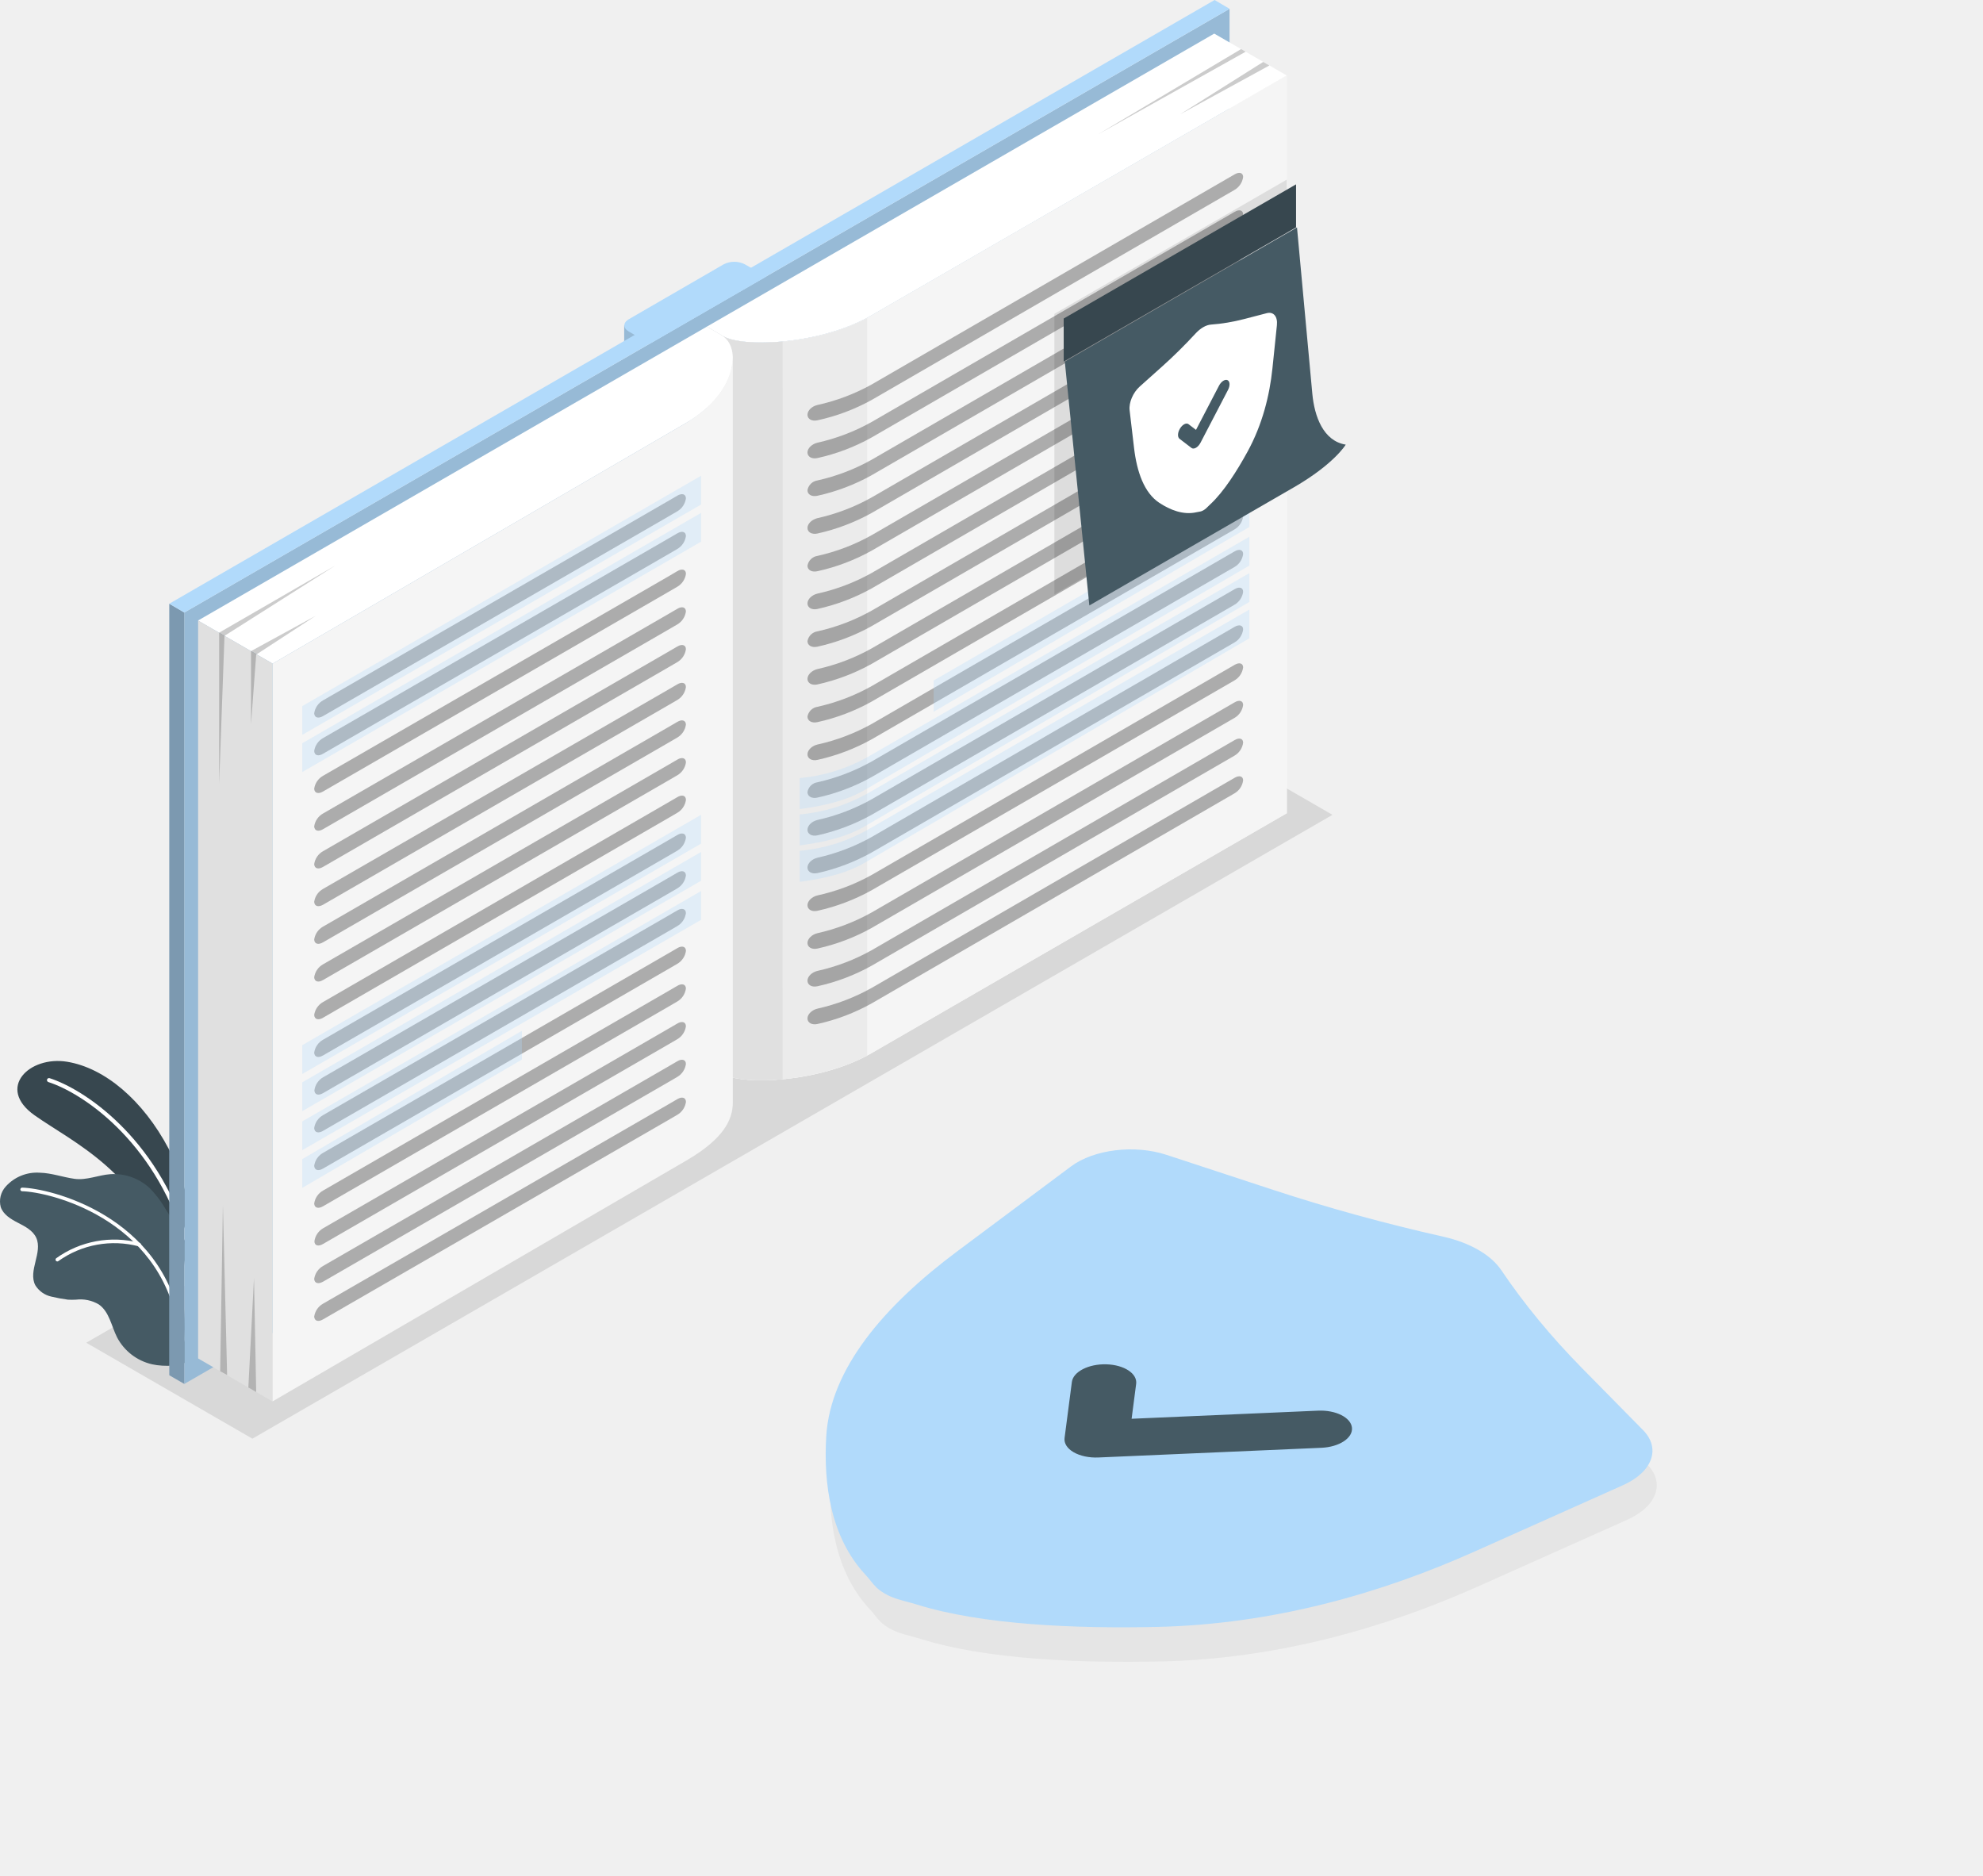
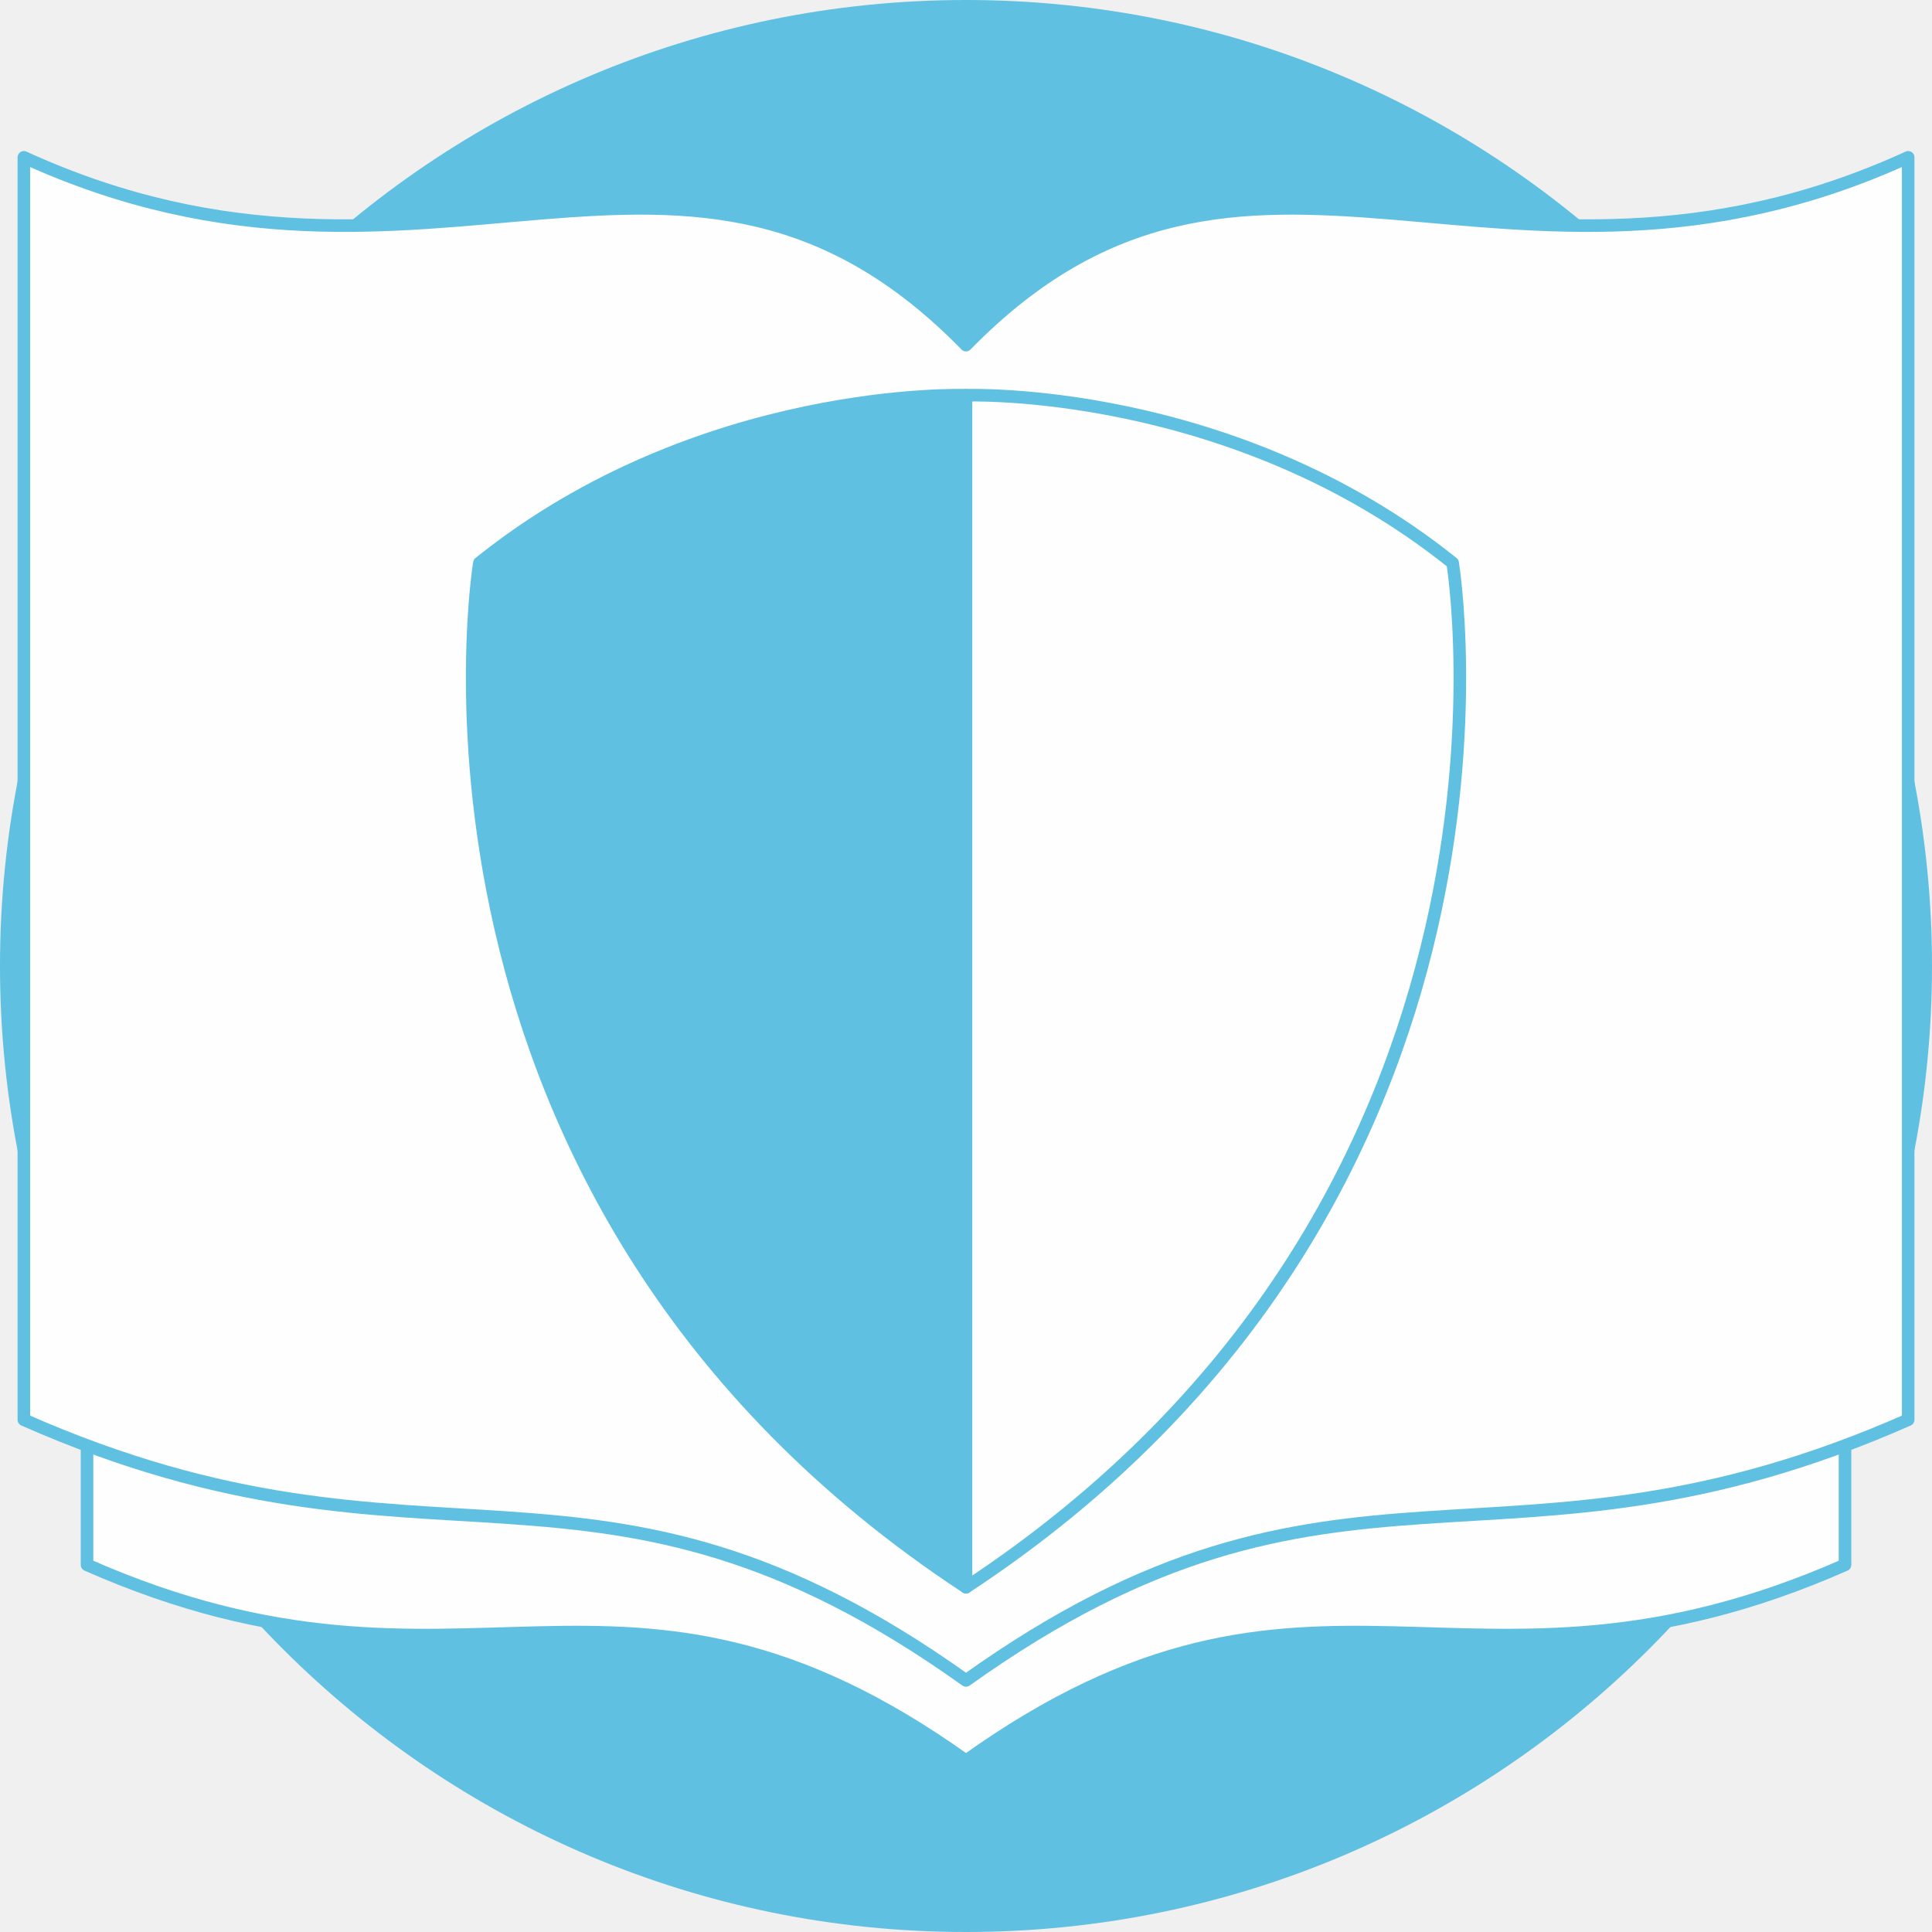
- <svg xmlns="http://www.w3.org/2000/svg" width="333" height="315" viewBox="0 0 333 315" fill="none">
-   <path d="M167.491 315C258.899 315 333 272.202 333 219.409C333 166.615 258.899 123.817 167.491 123.817C76.083 123.817 1.982 166.615 1.982 219.409C1.982 272.202 76.083 315 167.491 315Z" fill="#F0F0F0" />
-   <path opacity="0.05" d="M196.605 199.715C191.27 197.962 184.42 198.793 180.58 201.658L161.428 215.948C149.221 225.056 140.138 235.63 139.471 247.017C139.007 254.93 140.179 263.936 146.079 270.249C146.428 270.622 146.7 270.962 146.956 271.282C147.559 272.036 148.073 272.679 149.294 273.384C150.516 274.09 151.63 274.387 152.936 274.735C153.489 274.883 154.077 275.04 154.722 275.241C165.67 278.651 181.312 279.291 195.017 278.987C214.555 278.554 232.675 273.337 248.304 266.35L273.268 255.19C278.228 252.972 279.666 249.016 276.633 245.935L266.401 235.543C261.198 230.26 256.665 224.761 252.833 219.086C251.088 216.501 247.568 214.468 243.092 213.46C233.267 211.247 223.744 208.629 214.597 205.624L196.605 199.715Z" fill="black" />
-   <rect x="173.741" y="223.647" width="56.488" height="29.703" fill="#455A64" />
-   <path fill-rule="evenodd" clip-rule="evenodd" d="M195.88 193.919C190.546 192.167 183.695 192.997 179.856 195.862L160.704 210.152C148.496 219.261 139.414 229.834 138.747 241.221C138.283 249.134 139.455 258.14 145.355 264.453C145.704 264.826 145.976 265.166 146.232 265.486C146.835 266.24 147.349 266.883 148.57 267.588C149.792 268.294 150.905 268.591 152.212 268.94C152.765 269.087 153.353 269.244 153.998 269.445C164.946 272.855 180.588 273.495 194.293 273.191C213.831 272.758 231.951 267.541 247.58 260.554L272.544 249.394C277.504 247.177 278.942 243.22 275.909 240.139L265.677 229.748C260.474 224.465 255.94 218.965 252.109 213.29C250.364 210.705 246.843 208.672 242.368 207.664C232.543 205.451 223.02 202.833 213.873 199.828L195.88 193.919ZM221.905 243.113C224.89 242.983 227.186 241.482 227.033 239.761C226.879 238.039 224.334 236.749 221.349 236.878L190.028 238.24L190.792 232.378C191.017 230.654 188.782 229.184 185.801 229.096C182.82 229.007 180.222 230.333 179.997 232.057L178.771 241.463C178.654 242.36 179.21 243.233 180.296 243.861C181.382 244.488 182.894 244.809 184.447 244.741L221.905 243.113Z" fill="#B1DAFB" />
-   <path opacity="0.1" d="M42.385 241.583L14.482 225.471L195.858 120.716L223.761 136.827L42.385 241.583Z" fill="black" />
-   <path d="M32.942 211.127C32.942 211.127 32.637 201.05 28.321 192.892C24.005 184.735 17.588 179.323 11.266 178.288C4.944 177.252 -0.683 182.685 5.791 187.271C12.266 191.857 24.019 196.978 28.328 212.482L32.942 211.127Z" fill="#37474F" />
-   <path d="M31.29 208.381H31.363C31.448 208.353 31.519 208.293 31.561 208.213C31.603 208.133 31.613 208.04 31.587 207.954C26.25 190.85 14.04 182.873 8.333 181.048C8.29 181.034 8.245 181.029 8.2 181.032C8.156 181.036 8.112 181.048 8.072 181.069C8.032 181.089 7.996 181.118 7.967 181.152C7.938 181.186 7.916 181.226 7.902 181.269C7.888 181.312 7.883 181.357 7.887 181.401C7.891 181.446 7.903 181.49 7.923 181.53C7.944 181.57 7.972 181.606 8.006 181.635C8.041 181.664 8.08 181.686 8.123 181.7C13.714 183.489 25.678 191.32 30.936 208.157C30.96 208.229 31.009 208.291 31.073 208.332C31.138 208.373 31.214 208.39 31.29 208.381Z" fill="white" />
-   <path d="M0.121 202.68C0.548 203.955 1.823 204.715 3.018 205.331C4.213 205.947 5.516 206.614 6.081 207.838C7.211 210.301 4.683 213.38 5.922 215.807C6.22 216.292 6.612 216.713 7.076 217.042C7.541 217.372 8.067 217.605 8.623 217.727C9.543 217.945 10.473 218.117 11.411 218.241C11.857 218.266 12.305 218.266 12.751 218.241C14.083 218.075 15.433 218.355 16.589 219.038C18.349 220.255 18.704 222.66 19.66 224.573C20.257 225.707 21.092 226.698 22.108 227.479C23.125 228.259 24.298 228.81 25.547 229.093C27.633 229.564 30.834 229.39 31.464 228.507C31.949 227.84 30.914 225.609 30.965 224.761C31.094 222.649 31.023 220.529 30.755 218.429C30.594 217.472 30.55 216.499 30.624 215.532C30.733 214.452 30.834 213.358 30.928 212.301C31.022 211.243 31.392 210.243 31.08 209.026C30.731 207.879 30.214 206.79 29.545 205.795C28.93 204.795 28.307 203.795 27.677 202.81C26.971 201.611 26.12 200.504 25.142 199.514C24.258 198.693 23.215 198.061 22.078 197.657C20.941 197.254 19.734 197.087 18.53 197.167C16.538 197.312 14.518 198.232 12.512 197.949C10.506 197.667 8.681 196.971 6.66 196.92C5.596 196.85 4.53 197.022 3.542 197.425C2.555 197.828 1.672 198.451 0.961 199.246C0.547 199.703 0.253 200.257 0.106 200.857C-0.04 201.456 -0.035 202.083 0.121 202.68Z" fill="#455A64" />
-   <path d="M30.219 223.116C30.258 223.11 30.296 223.096 30.33 223.075C30.364 223.055 30.394 223.027 30.417 222.995C30.441 222.963 30.458 222.926 30.467 222.887C30.477 222.848 30.478 222.808 30.472 222.769C27.307 203.991 8.261 199.528 3.72 199.427C3.639 199.427 3.562 199.459 3.505 199.516C3.448 199.573 3.416 199.65 3.416 199.731C3.416 199.812 3.448 199.889 3.505 199.946C3.562 200.003 3.639 200.035 3.72 200.035C8.167 200.129 26.793 204.498 29.886 222.87C29.9 222.946 29.942 223.013 30.004 223.059C30.065 223.104 30.142 223.125 30.219 223.116Z" fill="white" />
-   <path d="M9.651 211.822C9.713 211.817 9.771 211.791 9.818 211.75C11.747 210.374 13.955 209.44 16.285 209.014C18.616 208.588 21.012 208.681 23.302 209.287C23.341 209.296 23.381 209.298 23.42 209.292C23.46 209.286 23.497 209.272 23.531 209.251C23.565 209.23 23.594 209.203 23.617 209.17C23.64 209.138 23.656 209.101 23.665 209.062C23.674 209.024 23.676 208.984 23.67 208.944C23.664 208.905 23.65 208.867 23.629 208.834C23.608 208.8 23.58 208.771 23.548 208.748C23.515 208.725 23.479 208.708 23.44 208.7C21.059 208.074 18.569 207.981 16.148 208.428C13.727 208.875 11.434 209.851 9.434 211.286C9.373 211.338 9.335 211.412 9.327 211.491C9.319 211.571 9.342 211.65 9.391 211.714C9.423 211.751 9.463 211.78 9.508 211.798C9.553 211.817 9.602 211.825 9.651 211.822Z" fill="white" />
-   <path d="M107.006 54.638H104.818V57.528H107.006V54.638Z" fill="#B1DAFB" />
-   <path opacity="0.15" d="M107.006 54.638H104.818V57.528H107.006V54.638Z" fill="black" />
-   <path d="M30.95 102.858L206.475 1.485V131.017L30.95 232.39V102.858Z" fill="#B1DAFB" />
-   <path opacity="0.15" d="M30.95 102.858L206.475 1.485V131.017L30.95 232.39V102.858Z" fill="black" />
-   <path d="M118.701 54.848L121.403 56.442C124.734 58.405 137.748 57.927 146.359 52.957L216.085 12.678L203.904 5.643L118.701 54.848Z" fill="white" />
-   <path d="M216.099 12.685L146.373 52.957C137.762 57.941 124.741 58.412 121.417 56.456L118.701 54.848V178.729L121.403 180.323C124.741 182.286 137.755 181.808 146.366 176.839L216.049 136.573H216.092L216.099 12.685Z" fill="#FAFAFA" />
-   <path d="M216.099 12.685L146.373 52.957C137.762 57.941 124.741 58.412 121.417 56.456L118.701 54.848V178.729L121.403 180.323C124.741 182.286 137.755 181.808 146.366 176.839L216.092 136.559L216.099 12.685Z" fill="#F5F5F5" />
-   <path d="M145.627 53.4C137.038 57.993 124.625 58.384 121.417 56.486L118.701 54.849V178.73L121.403 180.324C124.647 182.229 137.024 181.831 145.62 177.245L145.627 53.4Z" fill="#EBEBEB" />
-   <path d="M131.426 57.355C126.885 57.775 123.018 57.399 121.417 56.457L118.701 54.849V178.73L121.403 180.324C123.018 181.273 126.885 181.65 131.418 181.229L131.426 57.355Z" fill="#E0E0E0" />
-   <path d="M121.222 56.334C124.553 58.304 123.814 66.027 115.218 71.025L45.782 111.436L33.246 104.205L118.701 54.849L121.222 56.334Z" fill="white" />
-   <path d="M33.267 104.205L45.782 111.435V235.339L33.267 228.109V104.205Z" fill="#E0E0E0" />
-   <path d="M115.218 71.018L112.111 72.829L45.781 111.435V235.317L115.218 194.899C121.526 191.234 123.039 188.032 123.061 185.17V59.593C123.046 64.1 120.331 67.838 115.218 71.018Z" fill="#F5F5F5" />
-   <path d="M28.43 101.373L30.95 102.858V232.39L28.43 230.934V101.373Z" fill="#B1DAFB" />
-   <path opacity="0.3" d="M28.43 101.373L30.95 102.858V232.39L28.43 230.934V101.373Z" fill="black" />
-   <path d="M28.43 101.373L203.962 0L206.475 1.478L30.95 102.858L28.43 101.373Z" fill="#B1DAFB" />
-   <path d="M125.089 44.387C124.536 44.104 123.924 43.957 123.304 43.957C122.683 43.957 122.071 44.104 121.519 44.387L105.586 53.609C104.601 54.174 104.601 55.101 105.586 55.666L109.135 57.717L128.688 46.437L125.089 44.387Z" fill="#B1DAFB" />
-   <g opacity="0.3">
-     <path d="M54.248 120.244L112.104 86.811L113.733 85.862C114.125 85.634 114.458 85.319 114.709 84.943C114.96 84.566 115.122 84.137 115.182 83.688C115.182 82.964 114.523 82.761 113.733 83.239L112.104 84.188L54.248 117.607C53.849 117.83 53.508 118.143 53.251 118.52C52.993 118.897 52.826 119.328 52.763 119.78C52.799 120.512 53.436 120.715 54.248 120.244Z" fill="black" />
-     <path d="M54.248 126.569L112.104 93.136L113.734 92.187C114.125 91.959 114.458 91.644 114.709 91.268C114.96 90.891 115.122 90.462 115.182 90.013C115.182 89.289 114.523 89.086 113.734 89.564L112.104 90.513L54.248 123.939C53.849 124.163 53.508 124.475 53.251 124.852C52.993 125.229 52.826 125.661 52.763 126.113C52.799 126.844 53.437 127.055 54.248 126.569Z" fill="black" />
-     <path d="M54.248 132.908L112.111 99.474L113.741 98.525C114.132 98.297 114.466 97.983 114.717 97.606C114.968 97.23 115.129 96.801 115.189 96.352C115.189 95.627 114.53 95.425 113.741 95.903L112.111 96.866L54.248 130.271C53.849 130.494 53.508 130.807 53.251 131.184C52.993 131.561 52.826 131.992 52.763 132.444C52.799 133.176 53.436 133.386 54.248 132.908Z" fill="black" />
-     <path d="M54.248 139.239L112.104 105.805L113.734 104.856C114.125 104.628 114.458 104.314 114.709 103.937C114.96 103.561 115.122 103.132 115.182 102.683C115.182 101.958 114.523 101.756 113.734 102.234L112.104 103.183L54.248 136.602C53.849 136.825 53.508 137.137 53.251 137.514C52.993 137.891 52.826 138.323 52.763 138.775C52.799 139.507 53.437 139.717 54.248 139.239Z" fill="black" />
-     <path d="M54.248 145.571L112.104 112.137L113.734 111.188C114.125 110.96 114.458 110.646 114.709 110.269C114.96 109.893 115.122 109.463 115.182 109.015C115.182 108.29 114.523 108.087 113.734 108.566L112.104 109.515L54.248 142.934C53.849 143.157 53.508 143.469 53.251 143.846C52.993 144.223 52.826 144.655 52.763 145.107C52.799 145.839 53.437 146.049 54.248 145.571Z" fill="black" />
-     <path d="M54.248 151.924L112.104 118.491L113.734 117.542C114.125 117.314 114.458 117 114.709 116.623C114.96 116.246 115.122 115.817 115.182 115.368C115.182 114.644 114.523 114.441 113.734 114.919L112.104 115.868L54.248 149.266C53.849 149.489 53.508 149.801 53.251 150.178C52.993 150.555 52.826 150.987 52.763 151.439C52.799 152.171 53.437 152.381 54.248 151.924Z" fill="black" />
-     <path d="M54.248 158.234L112.104 124.801L113.734 123.852C114.124 123.623 114.458 123.309 114.709 122.932C114.96 122.556 115.122 122.127 115.182 121.678C115.182 120.954 114.523 120.744 113.734 121.222L112.104 122.171L54.248 155.597C53.849 155.821 53.508 156.133 53.251 156.51C52.993 156.887 52.826 157.318 52.763 157.771C52.799 158.502 53.437 158.712 54.248 158.234Z" fill="black" />
-     <path d="M54.248 164.566L112.111 131.132L113.741 130.183C114.131 129.955 114.465 129.641 114.716 129.264C114.967 128.887 115.129 128.459 115.189 128.01C115.189 127.286 114.53 127.076 113.741 127.554L112.111 128.503L54.248 161.929C53.849 162.152 53.508 162.465 53.251 162.842C52.993 163.219 52.826 163.65 52.763 164.102C52.799 164.834 53.436 165.044 54.248 164.566Z" fill="black" />
-     <path d="M54.248 170.897L112.111 137.435L113.741 136.486C114.132 136.258 114.465 135.943 114.716 135.567C114.967 135.19 115.129 134.761 115.189 134.313C115.189 133.588 114.53 133.378 113.741 133.856L112.111 134.805L54.248 168.26C53.849 168.484 53.508 168.796 53.251 169.173C52.993 169.55 52.826 169.982 52.763 170.434C52.799 171.166 53.437 171.376 54.248 170.897Z" fill="black" />
-     <path d="M54.248 177.23L112.104 143.796L113.733 142.847C114.124 142.619 114.458 142.305 114.709 141.928C114.96 141.551 115.121 141.122 115.182 140.674C115.182 139.949 114.523 139.739 113.733 140.217L112.104 141.166L54.248 174.593C53.849 174.816 53.508 175.128 53.251 175.505C52.993 175.882 52.826 176.314 52.763 176.766C52.799 177.498 53.436 177.708 54.248 177.23Z" fill="black" />
-     <path d="M54.248 183.561L112.104 150.127L113.734 149.178C114.124 148.95 114.458 148.636 114.709 148.259C114.96 147.882 115.122 147.454 115.182 147.005C115.182 146.281 114.523 146.07 113.734 146.549L112.104 147.498L54.248 180.902C53.856 181.13 53.522 181.444 53.271 181.821C53.02 182.197 52.859 182.627 52.799 183.076C52.799 183.8 53.437 184.039 54.248 183.561Z" fill="black" />
-     <path d="M54.248 189.893L112.104 156.459L113.733 155.51C114.124 155.282 114.458 154.968 114.709 154.591C114.96 154.214 115.121 153.785 115.182 153.337C115.182 152.612 114.523 152.402 113.733 152.88L112.104 153.83L54.248 187.256C53.849 187.479 53.508 187.791 53.251 188.168C52.993 188.545 52.826 188.977 52.763 189.429C52.799 190.161 53.436 190.371 54.248 189.893Z" fill="black" />
-     <path d="M54.248 196.225L112.111 162.791L113.741 161.842C114.131 161.614 114.465 161.299 114.716 160.923C114.967 160.546 115.129 160.117 115.189 159.669C115.189 158.944 114.53 158.734 113.741 159.212L112.111 160.161L54.248 193.588C53.85 193.811 53.509 194.124 53.251 194.501C52.994 194.878 52.827 195.309 52.763 195.761C52.799 196.493 53.436 196.703 54.248 196.225Z" fill="black" />
-     <path d="M54.248 202.557L112.104 169.123L113.733 168.174C114.124 167.946 114.458 167.631 114.709 167.255C114.96 166.878 115.121 166.449 115.182 166.001C115.182 165.276 114.523 165.066 113.733 165.544L112.104 166.493L54.248 199.92C53.85 200.143 53.509 200.456 53.251 200.833C52.994 201.21 52.827 201.641 52.763 202.093C52.799 202.825 53.436 203.035 54.248 202.557Z" fill="black" />
-     <path d="M54.248 208.888L112.104 175.455L113.734 174.506C114.124 174.277 114.458 173.963 114.709 173.586C114.96 173.21 115.122 172.781 115.182 172.332C115.182 171.608 114.523 171.398 113.734 171.876L112.104 172.825L54.248 206.259C53.857 206.486 53.523 206.801 53.272 207.177C53.021 207.554 52.859 207.983 52.799 208.432C52.799 209.156 53.437 209.366 54.248 208.888Z" fill="black" />
-     <path d="M54.248 215.22L112.104 181.787L113.734 180.838C114.124 180.609 114.458 180.295 114.709 179.918C114.96 179.542 115.122 179.113 115.182 178.664C115.182 177.94 114.523 177.73 113.734 178.208L112.104 179.157L54.248 212.583C53.85 212.807 53.509 213.119 53.252 213.496C52.994 213.873 52.827 214.304 52.763 214.756C52.799 215.488 53.437 215.676 54.248 215.22Z" fill="black" />
-     <path d="M54.248 221.552L112.111 188.147L113.741 187.198C114.131 186.97 114.465 186.655 114.716 186.279C114.967 185.902 115.129 185.473 115.189 185.025C115.189 184.3 114.53 184.09 113.741 184.568L112.111 185.517L54.248 218.915C53.85 219.138 53.509 219.451 53.251 219.828C52.994 220.205 52.827 220.636 52.763 221.088C52.799 221.82 53.436 222.03 54.248 221.552Z" fill="black" />
-   </g>
-   <g opacity="0.3">
-     <path d="M137.277 68.004C136.35 68.214 135.597 68.931 135.597 69.641C135.597 70.351 136.321 70.793 137.277 70.576C140.459 69.886 143.523 68.737 146.373 67.163L207.308 31.89C207.7 31.663 208.034 31.349 208.286 30.972C208.537 30.596 208.698 30.166 208.756 29.716C208.756 28.992 208.09 28.818 207.308 29.289L146.373 64.563C143.525 66.146 140.46 67.305 137.277 68.004Z" fill="black" />
-     <path d="M137.277 74.335C136.35 74.553 135.597 75.27 135.597 75.98C135.597 76.69 136.321 77.125 137.277 76.915C140.461 76.212 143.525 75.047 146.373 73.459L207.308 38.185C207.7 37.959 208.035 37.645 208.286 37.268C208.537 36.891 208.698 36.461 208.756 36.012C208.756 35.288 208.09 35.106 207.308 35.585L146.373 70.858C143.527 72.454 140.462 73.626 137.277 74.335Z" fill="black" />
-     <path d="M137.277 80.675C136.86 80.737 136.472 80.929 136.17 81.224C135.868 81.52 135.668 81.903 135.597 82.32C135.597 83.044 136.321 83.464 137.277 83.247C140.461 82.546 143.525 81.385 146.373 79.799L207.308 44.525C207.7 44.298 208.034 43.984 208.286 43.608C208.537 43.23 208.698 42.801 208.756 42.352C208.756 41.627 208.09 41.453 207.308 41.924L146.373 77.198C143.527 78.794 140.462 79.965 137.277 80.675Z" fill="black" />
-     <path d="M137.277 87.007C136.35 87.224 135.597 87.941 135.597 88.651C135.597 89.361 136.321 89.796 137.277 89.586C140.46 88.882 143.524 87.72 146.373 86.137L207.308 50.856C207.7 50.63 208.035 50.316 208.286 49.94C208.537 49.562 208.698 49.133 208.756 48.683C208.756 47.959 208.09 47.778 207.308 48.256L146.373 83.529C143.527 85.126 140.462 86.297 137.277 87.007Z" fill="black" />
-     <path d="M137.277 93.345C136.86 93.406 136.472 93.598 136.17 93.894C135.868 94.189 135.668 94.573 135.597 94.989C135.597 95.714 136.321 96.134 137.277 95.916C140.461 95.216 143.525 94.054 146.373 92.468L207.308 57.194C207.7 56.968 208.034 56.654 208.286 56.277C208.537 55.9 208.698 55.47 208.756 55.021C208.756 54.297 208.09 54.123 207.308 54.594L146.373 89.867C143.527 91.463 140.462 92.635 137.277 93.345Z" fill="black" />
-     <path d="M137.277 99.677C136.35 99.894 135.597 100.611 135.597 101.321C135.597 102.031 136.321 102.473 137.277 102.256C140.46 101.552 143.524 100.39 146.373 98.808L207.308 63.541C207.7 63.315 208.035 63.001 208.286 62.624C208.537 62.247 208.698 61.817 208.756 61.368C208.756 60.643 208.09 60.462 207.308 60.94L146.373 96.214C143.526 97.805 140.462 98.972 137.277 99.677Z" fill="black" />
-     <path d="M137.277 106.016C136.86 106.077 136.472 106.269 136.17 106.565C135.868 106.86 135.668 107.244 135.597 107.66C135.597 108.385 136.321 108.805 137.277 108.588C140.461 107.887 143.525 106.725 146.373 105.139L207.308 69.866C207.7 69.639 208.034 69.325 208.286 68.948C208.537 68.571 208.698 68.141 208.756 67.692C208.756 66.968 208.09 66.794 207.308 67.265L146.373 102.538C143.527 104.134 140.462 105.306 137.277 106.016Z" fill="black" />
-     <path d="M137.277 112.348C136.35 112.565 135.597 113.282 135.597 113.992C135.597 114.702 136.321 115.144 137.277 114.927C140.46 114.223 143.524 113.061 146.373 111.479L207.308 76.205C207.699 75.978 208.033 75.663 208.284 75.287C208.535 74.91 208.697 74.481 208.756 74.032C208.756 73.307 208.09 73.126 207.308 73.604L146.373 108.878C143.526 110.471 140.462 111.64 137.277 112.348Z" fill="black" />
-     <path d="M137.277 118.686C136.86 118.748 136.472 118.94 136.17 119.236C135.868 119.531 135.668 119.914 135.597 120.331C135.597 121.055 136.321 121.476 137.277 121.258C140.461 120.558 143.525 119.396 146.373 117.81L207.308 82.536C207.7 82.31 208.035 81.996 208.286 81.619C208.537 81.242 208.698 80.812 208.756 80.363C208.756 79.638 208.09 79.465 207.308 79.935L146.373 115.209C143.527 116.805 140.462 117.976 137.277 118.686Z" fill="black" />
-     <path d="M137.277 125.019C136.35 125.236 135.597 125.953 135.597 126.663C135.597 127.373 136.321 127.815 137.277 127.598C140.46 126.894 143.524 125.732 146.373 124.149L207.308 88.897C207.699 88.67 208.033 88.356 208.284 87.979C208.535 87.602 208.697 87.173 208.756 86.724C208.756 86 208.09 85.819 207.308 86.297L146.373 121.57C143.525 123.156 140.461 124.318 137.277 125.019Z" fill="black" />
-     <path d="M137.277 131.358C136.86 131.419 136.472 131.611 136.17 131.907C135.868 132.202 135.668 132.586 135.597 133.002C135.597 133.727 136.321 134.147 137.277 133.929C140.462 133.232 143.527 132.07 146.373 130.481L207.308 95.207C207.7 94.981 208.035 94.667 208.286 94.29C208.537 93.913 208.698 93.483 208.756 93.034C208.756 92.309 208.09 92.128 207.308 92.599L146.373 127.873C143.527 129.471 140.463 130.645 137.277 131.358Z" fill="black" />
-     <path d="M137.277 137.689C136.35 137.906 135.597 138.623 135.597 139.333C135.597 140.043 136.321 140.485 137.277 140.268C140.46 139.564 143.524 138.402 146.373 136.82L207.308 101.546C207.699 101.318 208.033 101.004 208.284 100.628C208.535 100.251 208.697 99.822 208.756 99.373C208.756 98.648 208.09 98.467 207.308 98.945L146.373 134.219C143.526 135.812 140.462 136.981 137.277 137.689Z" fill="black" />
-     <path d="M137.277 144.028C136.35 144.245 135.597 144.963 135.597 145.673C135.597 146.383 136.321 146.817 137.277 146.607C140.461 145.904 143.525 144.74 146.373 143.151L207.308 107.878C207.7 107.652 208.035 107.338 208.286 106.961C208.537 106.584 208.698 106.154 208.756 105.704C208.756 104.98 208.09 104.799 207.308 105.27L146.373 140.551C143.525 142.144 140.461 143.315 137.277 144.028Z" fill="black" />
-     <path d="M137.277 150.359C136.35 150.577 135.597 151.294 135.597 152.004C135.597 152.714 136.321 153.156 137.277 152.938C140.46 152.234 143.524 151.073 146.373 149.49L207.308 114.253C207.699 114.025 208.033 113.711 208.284 113.334C208.535 112.957 208.697 112.528 208.756 112.079C208.756 111.355 208.09 111.174 207.308 111.652L146.373 146.925C143.524 148.506 140.46 149.663 137.277 150.359Z" fill="black" />
-     <path d="M137.277 156.699C136.35 156.917 135.597 157.634 135.597 158.344C135.597 159.054 136.321 159.488 137.277 159.278C140.461 158.575 143.525 157.411 146.373 155.823L207.308 120.549C207.7 120.323 208.035 120.009 208.286 119.632C208.537 119.255 208.698 118.825 208.756 118.376C208.756 117.651 208.09 117.47 207.308 117.948L146.373 153.222C143.525 154.815 140.461 155.986 137.277 156.699Z" fill="black" />
-     <path d="M137.277 163.031C136.35 163.248 135.597 163.965 135.597 164.675C135.597 165.385 136.321 165.827 137.277 165.61C140.461 164.909 143.525 163.747 146.373 162.161L207.308 126.888C207.699 126.66 208.033 126.346 208.284 125.969C208.535 125.593 208.697 125.163 208.756 124.714C208.756 123.99 208.09 123.809 207.308 124.287L146.373 159.561C143.526 161.154 140.462 162.323 137.277 163.031Z" fill="black" />
-     <path d="M137.277 169.369C136.35 169.586 135.597 170.304 135.597 171.014C135.597 171.724 136.321 172.158 137.277 171.948C140.461 171.245 143.525 170.081 146.373 168.492L207.308 133.219C207.7 132.993 208.035 132.679 208.286 132.302C208.537 131.925 208.698 131.495 208.756 131.045C208.756 130.321 208.09 130.14 207.308 130.618L146.373 165.892C143.525 167.485 140.461 168.656 137.277 169.369Z" fill="black" />
-   </g>
-   <path opacity="0.2" d="M43.022 109.921L53.016 103.401L42.153 109.335V121.607L43.022 109.921Z" fill="black" />
-   <path opacity="0.2" d="M36.801 106.234L56.304 94.968L37.7 106.77L36.801 131.575V106.234Z" fill="black" />
-   <path opacity="0.2" d="M43.022 233.745L42.653 214.583L41.704 232.984L43.022 233.745Z" fill="black" />
-   <path opacity="0.2" d="M38.141 230.898L37.431 202.354L36.975 230.253L38.141 230.898Z" fill="black" />
-   <path opacity="0.2" d="M198.139 19.213L212.123 10.403L213.159 10.997L198.139 19.213Z" fill="black" />
-   <path opacity="0.2" d="M208.408 8.244L184.415 22.545L209.176 8.686L208.408 8.244Z" fill="black" />
-   <path opacity="0.3" d="M50.757 175.506V180.346L117.724 141.667V136.828L50.757 175.506Z" fill="#B1DAFB" />
-   <path opacity="0.3" d="M50.757 181.744V186.583L117.724 147.897V143.065L50.757 181.744Z" fill="#B1DAFB" />
-   <path opacity="0.3" d="M50.757 188.307V193.139L117.724 154.46V149.628L50.757 188.307Z" fill="#B1DAFB" />
-   <path opacity="0.3" d="M50.757 194.638V199.47L87.64 177.925V173.093L50.757 194.638Z" fill="#B1DAFB" />
-   <path opacity="0.3" d="M156.787 114.268L209.806 83.646V88.485L156.787 119.513V114.268Z" fill="#B1DAFB" />
-   <path opacity="0.3" d="M145.627 127.163L209.806 90.129V94.969L145.627 132.408C142.383 134.4 138.472 135.306 134.294 135.857V130.655C138.274 130.298 142.136 129.108 145.627 127.163Z" fill="#B1DAFB" />
-   <path opacity="0.3" d="M145.627 133.27L209.806 96.236V101.075L145.627 138.515C142.383 140.507 138.472 141.413 134.294 141.963V136.762C138.275 136.408 142.137 135.218 145.627 133.27Z" fill="#B1DAFB" />
-   <path opacity="0.3" d="M145.627 139.378L209.806 102.351V107.183L145.627 144.63C142.383 146.615 138.472 147.528 134.294 148.079V142.87C138.275 142.516 142.137 141.326 145.627 139.378Z" fill="#B1DAFB" />
-   <path opacity="0.3" d="M50.757 118.571V123.403L117.724 84.725V79.893L50.757 118.571Z" fill="#B1DAFB" />
-   <path opacity="0.3" d="M50.757 124.809V129.641L117.724 90.962V86.13L50.757 124.809Z" fill="#B1DAFB" />
-   <path opacity="0.1" d="M177.058 52.705V99.816L216.07 77.285V30.174L177.058 52.705Z" fill="black" />
-   <path d="M225.985 74.663C225.985 74.663 224.087 77.887 217.294 81.82L182.931 101.67L178.81 60.717L217.801 38.187L220.372 66.085C220.727 69.947 222.226 74.054 225.985 74.663Z" fill="#455A64" />
-   <path fill-rule="evenodd" clip-rule="evenodd" d="M191.382 64.919C190.265 65.918 189.543 67.613 189.693 68.883L190.438 75.218C190.914 79.255 192.145 82.766 194.687 84.44C196.453 85.603 198.69 86.534 200.936 86.012C201.069 85.981 201.184 85.963 201.292 85.947C201.546 85.908 201.763 85.875 202.089 85.687C202.415 85.499 202.633 85.281 202.887 85.025C202.995 84.917 203.11 84.802 203.243 84.68C205.491 82.603 207.726 79.073 209.485 75.864C211.992 71.289 213.204 66.403 213.676 61.858L214.428 54.597C214.578 53.154 213.856 52.294 212.739 52.584L208.973 53.563C207.058 54.061 205.182 54.375 203.36 54.504C202.53 54.562 201.591 55.105 200.761 56.005C198.938 57.981 197.063 59.834 195.148 61.547L191.382 64.919ZM206.22 65.466C206.588 64.759 206.548 64.028 206.13 63.833C205.711 63.639 205.074 64.055 204.705 64.763L200.841 72.186L199.588 71.227C199.22 70.945 198.582 71.266 198.164 71.943C197.746 72.62 197.705 73.398 198.074 73.68L200.083 75.219C200.275 75.365 200.551 75.353 200.841 75.186C201.13 75.018 201.406 74.712 201.598 74.344L206.22 65.466Z" fill="white" />
-   <path d="M217.642 38.186L178.629 60.717L178.622 53.487L217.642 30.956V38.186Z" fill="#37474F" />
+ <svg xmlns="http://www.w3.org/2000/svg" width="246" height="246" viewBox="0 0 246 246" fill="none">
+   <path d="M123 246C190.931 246 246 190.931 246 123C246 55.069 190.931 0 123 0C55.069 0 0 55.069 0 123C0 190.931 55.069 246 123 246Z" fill="#60C0E1" />
+   <path fill-rule="evenodd" clip-rule="evenodd" d="M11.08 49.284C59.406 71.372 89.636 37.453 123.002 71.593C156.367 37.453 186.597 71.372 234.923 49.284C234.923 101.601 234.923 146.935 234.923 199.252C186.597 220.581 167.206 192.595 123.002 224.19C78.797 192.595 59.406 220.581 11.08 199.252C11.08 146.935 11.08 101.601 11.08 49.284Z" fill="#FEFEFE" stroke="#60C0E1" stroke-width="1.6" stroke-miterlimit="22.926" stroke-linecap="round" stroke-linejoin="round" />
+   <path fill-rule="evenodd" clip-rule="evenodd" d="M3.038 20.034C54.837 43.71 87.238 7.352 123.002 43.945C158.764 7.352 191.167 43.71 242.965 20.034C242.965 76.11 242.965 124.7 242.965 180.777C191.167 203.639 170.382 180.102 123.002 213.967C75.62 180.102 54.837 203.639 3.038 180.777C3.038 124.7 3.038 76.11 3.038 20.034Z" fill="#FEFEFE" stroke="#60C0E1" stroke-width="1.6" stroke-miterlimit="22.926" stroke-linecap="round" stroke-linejoin="round" />
+   <path fill-rule="evenodd" clip-rule="evenodd" d="M123.001 50.328C123.001 50.328 89.173 49.087 61.038 71.679C61.038 71.679 47.677 152.566 123.001 202.1V50.328Z" fill="#60C0E1" stroke="#60C0E1" stroke-width="1.6" stroke-miterlimit="22.926" stroke-linecap="round" stroke-linejoin="round" />
+   <path fill-rule="evenodd" clip-rule="evenodd" d="M123.001 50.328C123.001 50.328 156.83 49.087 184.965 71.679C184.965 71.679 198.326 152.566 123.001 202.1V50.328Z" fill="#FEFEFE" stroke="#60C0E1" stroke-width="1.6" stroke-miterlimit="22.926" stroke-linecap="round" stroke-linejoin="round" />
</svg>
